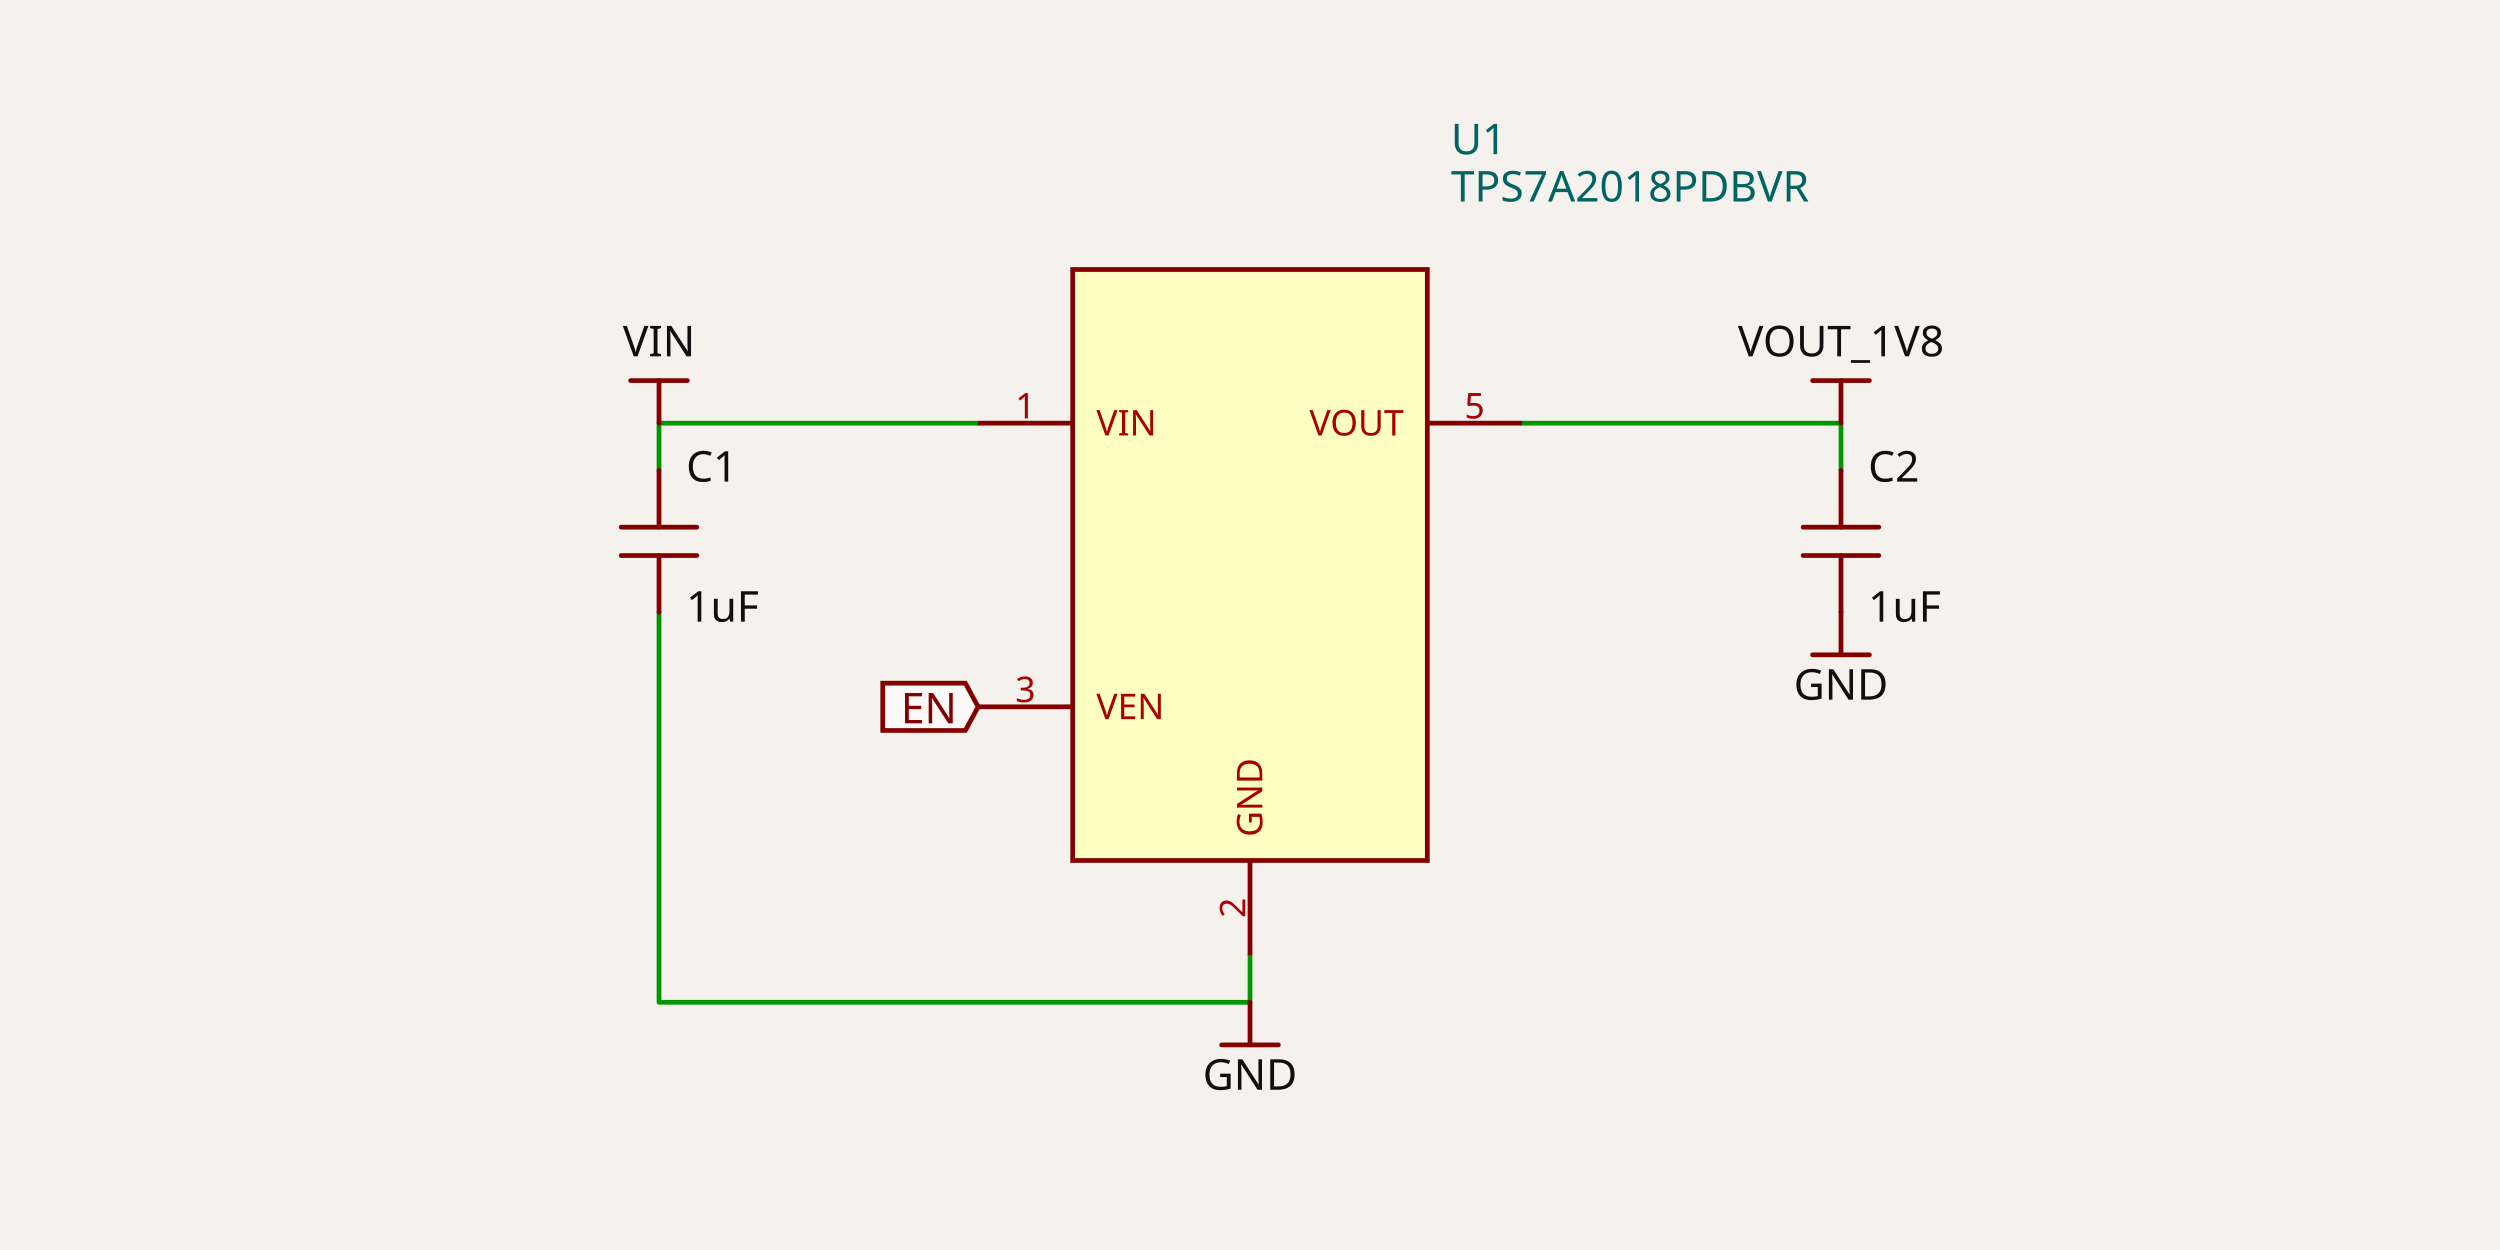
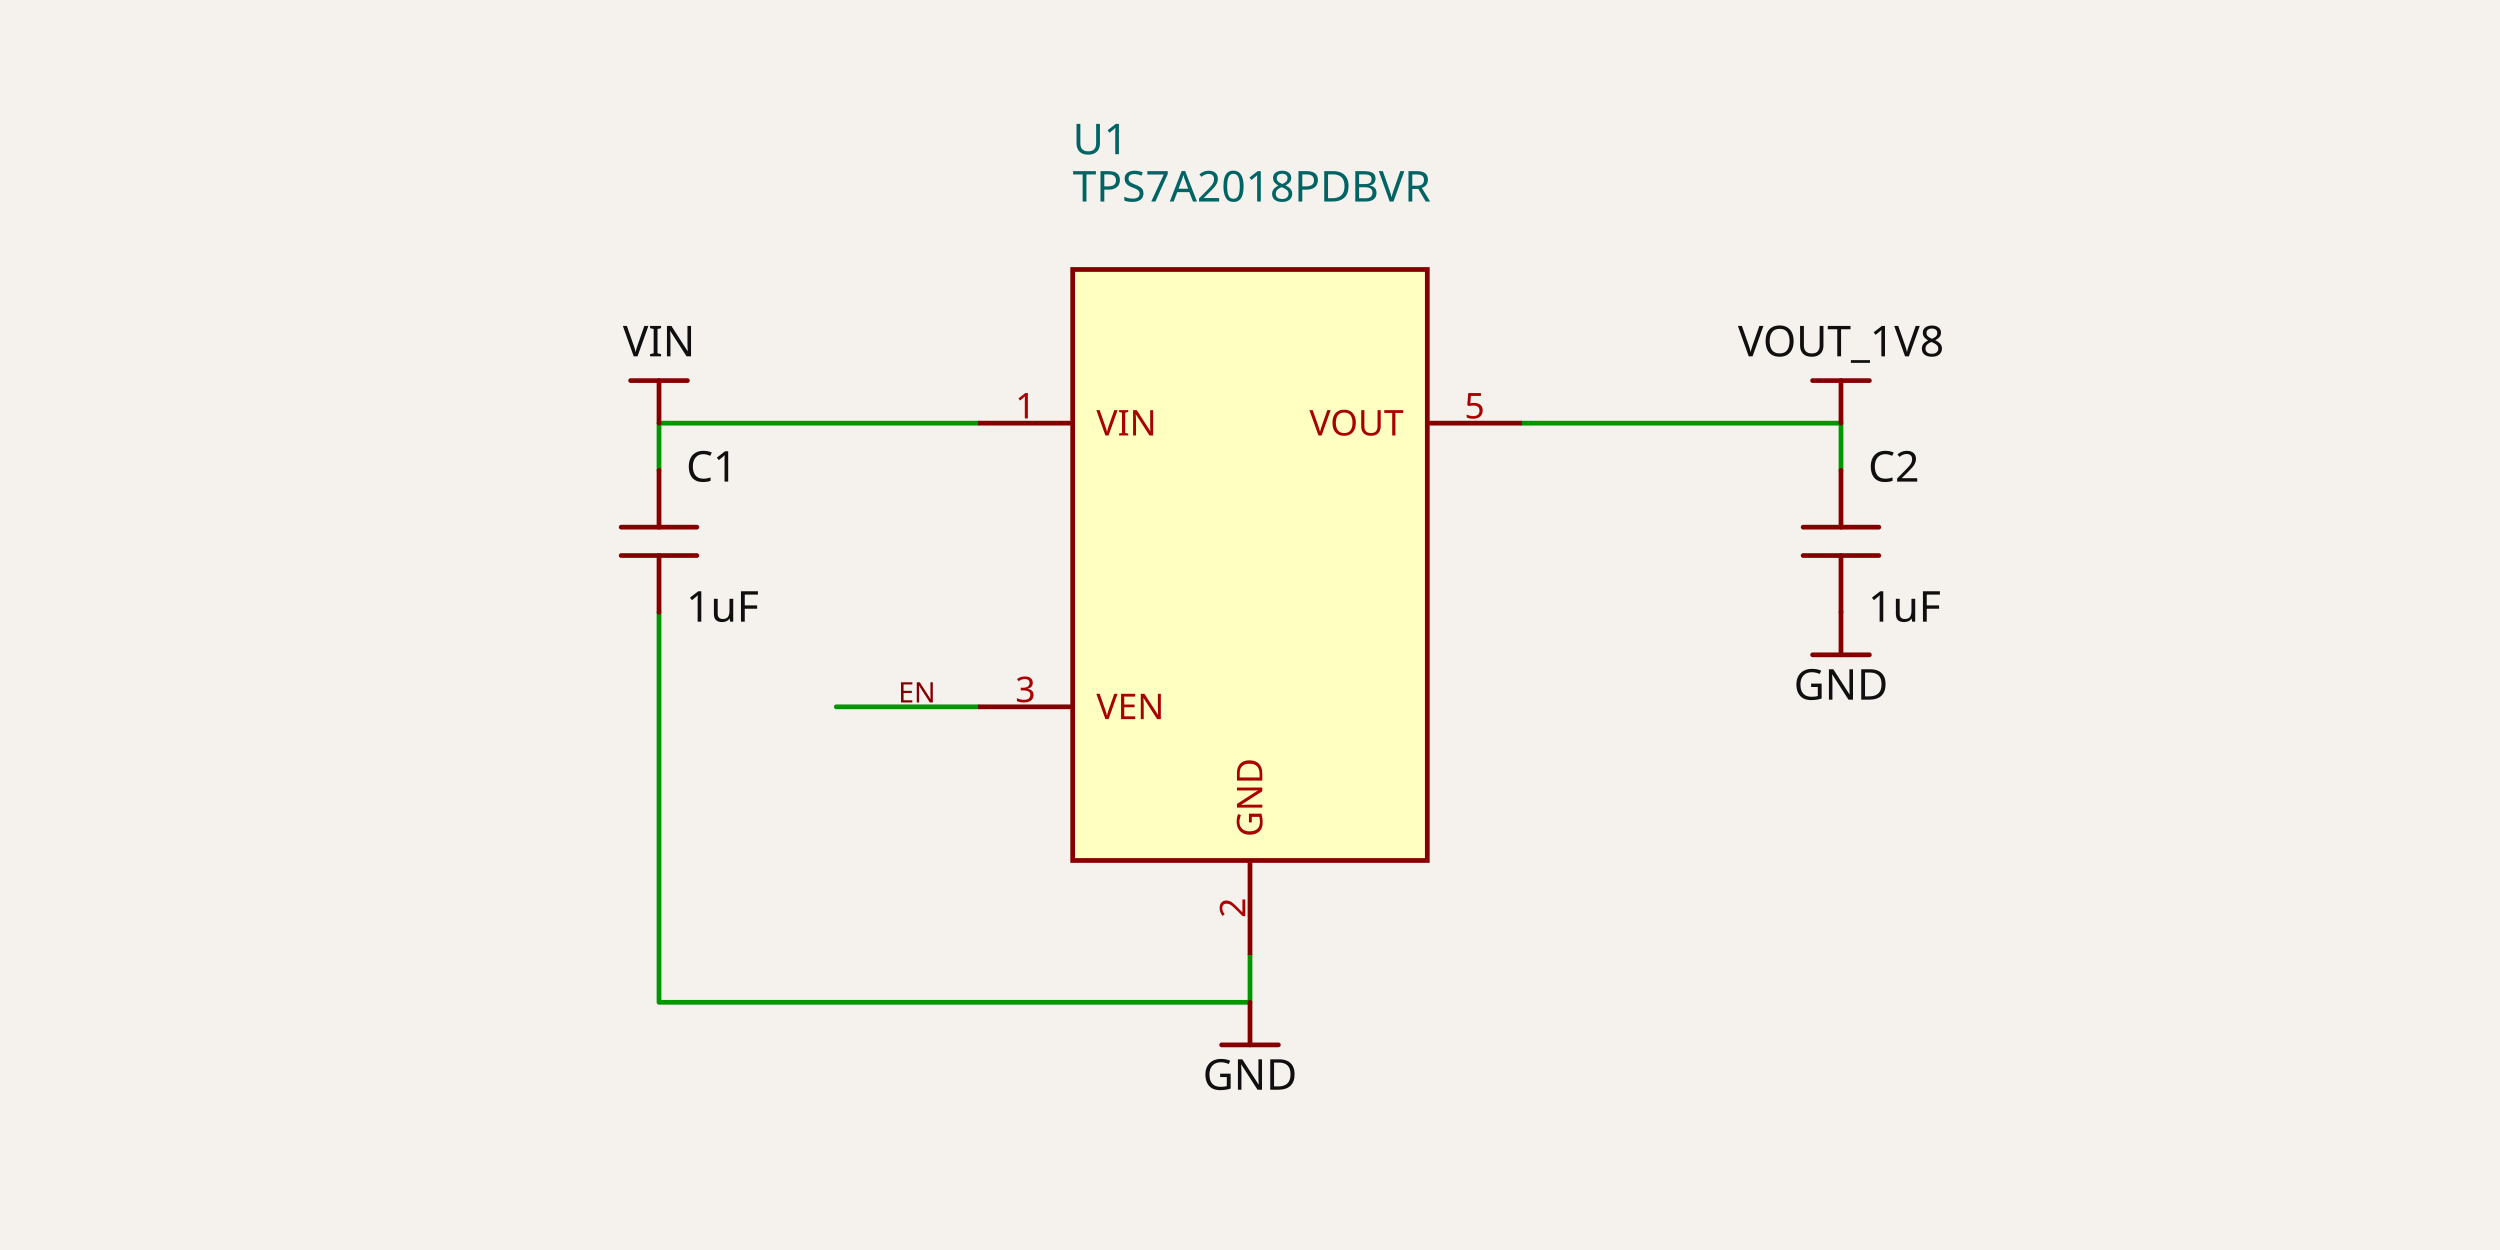
<svg xmlns="http://www.w3.org/2000/svg" class="tscircuit-schematic" width="1200" height="600" style="background-color: rgb(245, 241, 237)" data-real-to-screen-transform="matrix(113.4701699531,0,0,-113.4701699531,600,271.1937061879)">
  <style>
              .boundary { fill: rgb(245, 241, 237); }
              .schematic-boundary { fill: none; stroke: #fff; }
              .component { fill: none; stroke: rgb(132, 0, 0); }
              .chip { fill: rgb(255, 255, 194); stroke: rgb(132, 0, 0); }
              .component-pin { fill: none; stroke: rgb(132, 0, 0); }
              .text { font-family: sans-serif; fill: rgb(0, 150, 0); }
              .pin-number { fill: rgb(169, 0, 0); }
              .port-label { fill: rgb(0, 100, 100); }
              .component-name { fill: rgb(0, 100, 100); }
- 
+               
            </style>
  <rect class="boundary" x="0" y="0" width="1200" height="600" />
  <g class="trace sch-trace" data-layer="base" data-circuit-json-type="schematic_trace" data-schematic-trace-id="schematic_trace_0" data-subcircuit-connectivity-map-key="unnamedsubcircuitsubcircuit_source_group_0_connectivity_net0">
    <path d="M 469.509 203.112 L 316.325 203.112 L 316.325 216.728 L 316.325 225.806" class="trace-invisible-hover-outline sch-trace-hitbox" stroke="rgb(0, 150, 0)" fill="none" stroke-width="18.155px" stroke-linecap="round" opacity="0" stroke-linejoin="round" />
    <path class="sch-trace-path" d="M 469.509 203.112 L 316.325 203.112 L 316.325 216.728 L 316.325 225.806" stroke="rgb(0, 150, 0)" fill="none" stroke-width="2.269px" stroke-linecap="round" stroke-linejoin="round" />
  </g>
  <g class="trace sch-trace" data-layer="base" data-circuit-json-type="schematic_trace" data-schematic-trace-id="schematic_trace_1" data-subcircuit-connectivity-map-key="unnamedsubcircuitsubcircuit_source_group_0_connectivity_net3">
    <path d="M 730.491 203.112 L 883.675 203.112 L 883.675 216.728 L 883.675 225.806" class="trace-invisible-hover-outline sch-trace-hitbox" stroke="rgb(0, 150, 0)" fill="none" stroke-width="18.155px" stroke-linecap="round" opacity="0" stroke-linejoin="round" />
    <path class="sch-trace-path" d="M 730.491 203.112 L 883.675 203.112 L 883.675 216.728 L 883.675 225.806" stroke="rgb(0, 150, 0)" fill="none" stroke-width="2.269px" stroke-linecap="round" stroke-linejoin="round" />
  </g>
  <g class="trace sch-trace" data-layer="base" data-circuit-json-type="schematic_trace" data-schematic-trace-id="schematic_trace_2" data-subcircuit-connectivity-map-key="unnamedsubcircuitsubcircuit_source_group_0_connectivity_net1">
    <path d="M 600 458.419 L 600 481.114 L 316.325 481.114 L 316.325 302.965 L 316.325 293.888" class="trace-invisible-hover-outline sch-trace-hitbox" stroke="rgb(0, 150, 0)" fill="none" stroke-width="18.155px" stroke-linecap="round" opacity="0" stroke-linejoin="round" />
    <path class="sch-trace-path" d="M 600 458.419 L 600 481.114 L 316.325 481.114 L 316.325 302.965 L 316.325 293.888" stroke="rgb(0, 150, 0)" fill="none" stroke-width="2.269px" stroke-linecap="round" stroke-linejoin="round" />
  </g>
+   <g class="trace sch-trace" data-layer="base" data-circuit-json-type="schematic_trace" data-schematic-trace-id="schematic_trace_3" data-subcircuit-connectivity-map-key="unnamedsubcircuitsubcircuit_source_group_0_connectivity_net2">
+     <path d="M 469.509 339.276 L 401.427 339.276" class="trace-invisible-hover-outline sch-trace-hitbox" stroke="rgb(0, 150, 0)" fill="none" stroke-width="18.155px" stroke-linecap="round" opacity="0" stroke-linejoin="round" />
+     <path class="sch-trace-path" d="M 469.509 339.276 L 401.427 339.276" stroke="rgb(0, 150, 0)" fill="none" stroke-width="2.269px" stroke-linecap="round" stroke-linejoin="round" />
+   </g>
  <g class="trace-overlays sch-trace-overlays" data-layer="overlay" data-circuit-json-type="schematic_trace" data-schematic-trace-id="schematic_trace_0" data-subcircuit-connectivity-map-key="unnamedsubcircuitsubcircuit_source_group_0_connectivity_net0" />
  <g class="trace-overlays sch-trace-overlays" data-layer="overlay" data-circuit-json-type="schematic_trace" data-schematic-trace-id="schematic_trace_1" data-subcircuit-connectivity-map-key="unnamedsubcircuitsubcircuit_source_group_0_connectivity_net3" />
  <g class="trace-overlays sch-trace-overlays" data-layer="overlay" data-circuit-json-type="schematic_trace" data-schematic-trace-id="schematic_trace_2" data-subcircuit-connectivity-map-key="unnamedsubcircuitsubcircuit_source_group_0_connectivity_net1" />
+   <g class="trace-overlays sch-trace-overlays" data-layer="overlay" data-circuit-json-type="schematic_trace" data-schematic-trace-id="schematic_trace_3" data-subcircuit-connectivity-map-key="unnamedsubcircuitsubcircuit_source_group_0_connectivity_net2" />
  <g class="sch-component" data-circuit-json-type="schematic_component" data-schematic-component-id="schematic_component_0">
    <rect class="component chip sch-component-body" x="514.897" y="129.356" width="170.205" height="283.675" stroke-width="2.269px" fill="rgb(255, 255, 194)" stroke="rgb(132, 0, 0)" />
    <rect class="component-overlay sch-component-overlay" x="514.897" y="129.356" width="170.205" height="283.675" fill="transparent" />
-     <text class="sch-text" x="696.45" y="89.641" fill="#006464" text-anchor="start" dominant-baseline="middle" font-family="sans-serif" font-size="20.425px" transform="rotate(0, 696.4496, 89.64143)">TPS7A2018PDBVR</text>
-     <text class="sch-text" x="696.45" y="66.947" fill="#006464" text-anchor="start" dominant-baseline="middle" font-family="sans-serif" font-size="20.425px" transform="rotate(0, 696.4496, 66.9474)">U1</text>
+     <text class="sch-text" x="514.897" y="89.641" fill="#006464" text-anchor="start" dominant-baseline="middle" font-family="sans-serif" font-size="20.425px" transform="rotate(0, 514.8974, 89.64143)">TPS7A2018PDBVR</text>
+     <text class="sch-text" x="514.897" y="66.947" fill="#006464" text-anchor="start" dominant-baseline="middle" font-family="sans-serif" font-size="20.425px" transform="rotate(0, 514.8974, 66.9474)">U1</text>
    <line class="component-pin sch-component-pin sch-port-line" x1="514.897" y1="203.112" x2="469.509" y2="203.112" stroke-width="2.269px" />
    <g class="sch-port" data-schematic-port-id="source_port_0">
      <rect x="467.24" y="200.842" width="4.539" height="4.539" opacity="0" />
    </g>
    <text class="pin-number sch-pin-number" x="492.203" y="200.842" style="font-family: sans-serif;" fill="rgb(169, 0, 0)" text-anchor="middle" dominant-baseline="auto" font-size="17.021px" transform="">1</text>
    <text class="pin-number sch-pin-label" x="526.244" y="203.112" style="font-family: sans-serif;" fill="rgb(169, 0, 0)" text-anchor="start" dominant-baseline="middle" font-size="17.021px" transform="">VIN</text>
    <line class="component-pin sch-component-pin sch-port-line" x1="600" y1="413.031" x2="600" y2="458.419" stroke-width="2.269px" />
    <g class="sch-port" data-schematic-port-id="source_port_1">
      <rect x="597.731" y="456.15" width="4.539" height="4.539" opacity="0" />
    </g>
    <text class="pin-number sch-pin-number" x="597.731" y="435.725" style="font-family: sans-serif;" fill="rgb(169, 0, 0)" text-anchor="middle" dominant-baseline="auto" font-size="17.021px" transform="rotate(-90 597.7306 435.7255)">2</text>
    <text class="pin-number sch-pin-label" x="600" y="401.684" style="font-family: sans-serif;" fill="rgb(169, 0, 0)" text-anchor="start" dominant-baseline="middle" font-size="17.021px" transform="rotate(-90 600 401.6844)">GND</text>
    <line class="component-pin sch-component-pin sch-port-line" x1="514.897" y1="339.276" x2="469.509" y2="339.276" stroke-width="2.269px" />
    <g class="sch-port" data-schematic-port-id="source_port_2">
      <rect x="467.24" y="337.006" width="4.539" height="4.539" opacity="0" />
    </g>
    <text class="pin-number sch-pin-number" x="492.203" y="337.006" style="font-family: sans-serif;" fill="rgb(169, 0, 0)" text-anchor="middle" dominant-baseline="auto" font-size="17.021px" transform="">3</text>
    <text class="pin-number sch-pin-label" x="526.244" y="339.276" style="font-family: sans-serif;" fill="rgb(169, 0, 0)" text-anchor="start" dominant-baseline="middle" font-size="17.021px" transform="">VEN</text>
    <line class="component-pin sch-component-pin sch-port-line" x1="685.103" y1="203.112" x2="730.491" y2="203.112" stroke-width="2.269px" />
    <g class="sch-port" data-schematic-port-id="source_port_4">
      <rect x="728.221" y="200.842" width="4.539" height="4.539" opacity="0" />
    </g>
    <text class="pin-number sch-pin-number" x="707.797" y="200.842" style="font-family: sans-serif;" fill="rgb(169, 0, 0)" text-anchor="middle" dominant-baseline="auto" font-size="17.021px" transform="">5</text>
    <text class="pin-number sch-pin-label" x="673.756" y="203.112" style="font-family: sans-serif;" fill="rgb(169, 0, 0)" text-anchor="end" dominant-baseline="middle" font-size="17.021px" transform="">VOUT</text>
  </g>
  <g class="sch-component" data-circuit-json-type="schematic_component" data-schematic-component-id="schematic_component_1">
    <rect class="component-overlay sch-component-overlay" x="298.167" y="225.806" width="36.315" height="68.082" fill="transparent" />
    <path class="sch-component-symbol-path" d="M 316.325 293.888 L 316.325 266.655" stroke="rgb(132, 0, 0)" fill="none" stroke-width="2.269px" stroke-linecap="round" />
    <path class="sch-component-symbol-path" d="M 316.325 253.038 L 316.325 225.806" stroke="rgb(132, 0, 0)" fill="none" stroke-width="2.269px" stroke-linecap="round" />
    <path class="sch-component-symbol-path" d="M 334.482 266.655 L 298.167 266.655" stroke="rgb(132, 0, 0)" fill="none" stroke-width="2.269px" stroke-linecap="round" />
    <path class="sch-component-symbol-path" d="M 334.482 253.038 L 298.167 253.038" stroke="rgb(132, 0, 0)" fill="none" stroke-width="2.269px" stroke-linecap="round" />
    <text class="sch-component-name sch-component-text" x="329.374" y="237.153" stroke="rgb(245, 241, 237)" stroke-width="2.269px" paint-order="stroke" fill="rgb(15, 15, 15)" font-family="sans-serif" text-anchor="start" dominant-baseline="ideographic" font-size="20.425px">C1</text>
    <text class="sch-component-text" x="329.374" y="282.541" fill="rgb(15, 15, 15)" font-family="sans-serif" text-anchor="start" dominant-baseline="hanging" font-size="20.425px">1uF</text>
  </g>
  <g class="sch-component" data-circuit-json-type="schematic_component" data-schematic-component-id="schematic_component_2">
    <rect class="component-overlay sch-component-overlay" x="865.518" y="225.806" width="36.315" height="68.082" fill="transparent" />
    <path class="sch-component-symbol-path" d="M 883.675 293.888 L 883.675 266.655" stroke="rgb(132, 0, 0)" fill="none" stroke-width="2.269px" stroke-linecap="round" />
    <path class="sch-component-symbol-path" d="M 883.675 253.038 L 883.675 225.806" stroke="rgb(132, 0, 0)" fill="none" stroke-width="2.269px" stroke-linecap="round" />
    <path class="sch-component-symbol-path" d="M 901.833 266.655 L 865.518 266.655" stroke="rgb(132, 0, 0)" fill="none" stroke-width="2.269px" stroke-linecap="round" />
    <path class="sch-component-symbol-path" d="M 901.833 253.038 L 865.518 253.038" stroke="rgb(132, 0, 0)" fill="none" stroke-width="2.269px" stroke-linecap="round" />
    <text class="sch-component-name sch-component-text" x="896.724" y="237.153" stroke="rgb(245, 241, 237)" stroke-width="2.269px" paint-order="stroke" fill="rgb(15, 15, 15)" font-family="sans-serif" text-anchor="start" dominant-baseline="ideographic" font-size="20.425px">C2</text>
    <text class="sch-component-text" x="896.724" y="282.541" fill="rgb(15, 15, 15)" font-family="sans-serif" text-anchor="start" dominant-baseline="hanging" font-size="20.425px">1uF</text>
  </g>
  <g class="schematic-port-hover sch-port-hover" data-schematic-port-id="source_port_0">
    <circle cx="469.509" cy="203.112" r="4.539" fill="red" opacity="0" />
  </g>
  <g class="schematic-port-hover sch-port-hover" data-schematic-port-id="source_port_1">
    <circle cx="600" cy="458.419" r="4.539" fill="red" opacity="0" />
  </g>
  <g class="schematic-port-hover sch-port-hover" data-schematic-port-id="source_port_2">
    <circle cx="469.509" cy="339.276" r="4.539" fill="red" opacity="0" />
  </g>
  <g class="schematic-port-hover sch-port-hover" data-schematic-port-id="source_port_4">
    <circle cx="730.491" cy="203.112" r="4.539" fill="red" opacity="0" />
  </g>
  <g class="schematic-port-hover sch-port-hover" data-schematic-port-id="source_port_5">
    <circle cx="316.325" cy="225.806" r="4.539" fill="red" opacity="0" />
  </g>
  <g class="schematic-port-hover sch-port-hover" data-schematic-port-id="source_port_6">
    <circle cx="316.325" cy="293.888" r="4.539" fill="red" opacity="0" />
  </g>
  <g class="schematic-port-hover sch-port-hover" data-schematic-port-id="source_port_7">
    <circle cx="883.675" cy="225.806" r="4.539" fill="red" opacity="0" />
  </g>
  <g class="schematic-port-hover sch-port-hover" data-schematic-port-id="source_port_8">
    <circle cx="883.675" cy="293.888" r="4.539" fill="red" opacity="0" />
  </g>
  <rect class="component-overlay sch-component-overlay sch-net-label-overlay" data-circuit-json-type="schematic_net_label" data-schematic-net-label-id="schematic_net_label_0" x="302.708" y="182.687" width="27.233" height="20.425" fill="transparent" />
  <path class="sch-net-label-symbol-path" data-circuit-json-type="schematic_net_label" data-schematic-net-label-id="schematic_net_label_0" d="M 329.941 182.687 L 302.708 182.687" stroke="rgb(132, 0, 0)" fill="none" stroke-width="2.269px" stroke-linecap="round" />
  <path class="sch-net-label-symbol-path" data-circuit-json-type="schematic_net_label" data-schematic-net-label-id="schematic_net_label_0" d="M 316.325 182.687 L 316.325 203.112" stroke="rgb(132, 0, 0)" fill="none" stroke-width="2.269px" stroke-linecap="round" />
  <text class="sch-net-label-symbol-text" data-circuit-json-type="schematic_net_label" data-schematic-net-label-id="schematic_net_label_0" x="316.325" y="177.013" fill="rgb(15, 15, 15)" font-family="sans-serif" text-anchor="middle" dominant-baseline="ideographic" font-size="20.425px">VIN</text>
  <rect class="component-overlay sch-component-overlay sch-net-label-overlay" data-circuit-json-type="schematic_net_label" data-schematic-net-label-id="schematic_net_label_1" x="586.384" y="481.114" width="27.233" height="20.425" fill="transparent" />
  <path class="sch-net-label-symbol-path" data-circuit-json-type="schematic_net_label" data-schematic-net-label-id="schematic_net_label_1" d="M 586.384 501.538 L 613.616 501.538" stroke="rgb(132, 0, 0)" fill="none" stroke-width="2.269px" stroke-linecap="round" />
  <path class="sch-net-label-symbol-path" data-circuit-json-type="schematic_net_label" data-schematic-net-label-id="schematic_net_label_1" d="M 600 501.538 L 600 481.114" stroke="rgb(132, 0, 0)" fill="none" stroke-width="2.269px" stroke-linecap="round" />
  <text class="sch-net-label-symbol-text" data-circuit-json-type="schematic_net_label" data-schematic-net-label-id="schematic_net_label_1" x="600" y="507.212" fill="rgb(15, 15, 15)" font-family="sans-serif" text-anchor="middle" dominant-baseline="hanging" font-size="20.425px">GND</text>
  <rect class="component-overlay sch-component-overlay sch-net-label-overlay" data-circuit-json-type="schematic_net_label" data-schematic-net-label-id="schematic_net_label_2" x="870.059" y="293.888" width="27.233" height="20.425" fill="transparent" />
  <path class="sch-net-label-symbol-path" data-circuit-json-type="schematic_net_label" data-schematic-net-label-id="schematic_net_label_2" d="M 870.059 314.312 L 897.292 314.312" stroke="rgb(132, 0, 0)" fill="none" stroke-width="2.269px" stroke-linecap="round" />
  <path class="sch-net-label-symbol-path" data-circuit-json-type="schematic_net_label" data-schematic-net-label-id="schematic_net_label_2" d="M 883.675 314.312 L 883.675 293.888" stroke="rgb(132, 0, 0)" fill="none" stroke-width="2.269px" stroke-linecap="round" />
  <text class="sch-net-label-symbol-text" data-circuit-json-type="schematic_net_label" data-schematic-net-label-id="schematic_net_label_2" x="883.675" y="319.986" fill="rgb(15, 15, 15)" font-family="sans-serif" text-anchor="middle" dominant-baseline="hanging" font-size="20.425px">GND</text>
-   <path class="net-label sch-net-label" data-circuit-json-type="schematic_net_label" data-schematic-net-label-id="schematic_net_label_3" d="     M 469.509,339.276     L 463.382,350.623     L 423.713,350.623     L 423.713,327.929     L 463.382,327.929     Z   " fill="rgba(255, 255, 255, 0.6)" stroke="rgb(132, 0, 0)" stroke-width="2.269px" />
-   <text class="net-label-text sch-net-label-text" data-circuit-json-type="schematic_net_label" data-schematic-net-label-id="schematic_net_label_3" x="459.297" y="339.276" fill="rgb(132, 0, 0)" text-anchor="end" dominant-baseline="central" font-family="sans-serif" font-variant-numeric="tabular-nums" font-size="20.425px" transform="">EN</text>
-   <rect class="component-overlay sch-component-overlay sch-net-label-overlay" data-circuit-json-type="schematic_net_label" data-schematic-net-label-id="schematic_net_label_4" x="870.059" y="182.687" width="27.233" height="20.425" fill="transparent" />
-   <path class="sch-net-label-symbol-path" data-circuit-json-type="schematic_net_label" data-schematic-net-label-id="schematic_net_label_4" d="M 897.292 182.687 L 870.059 182.687" stroke="rgb(132, 0, 0)" fill="none" stroke-width="2.269px" stroke-linecap="round" />
-   <path class="sch-net-label-symbol-path" data-circuit-json-type="schematic_net_label" data-schematic-net-label-id="schematic_net_label_4" d="M 883.675 182.687 L 883.675 203.112" stroke="rgb(132, 0, 0)" fill="none" stroke-width="2.269px" stroke-linecap="round" />
-   <text class="sch-net-label-symbol-text" data-circuit-json-type="schematic_net_label" data-schematic-net-label-id="schematic_net_label_4" x="883.675" y="177.013" fill="rgb(15, 15, 15)" font-family="sans-serif" text-anchor="middle" dominant-baseline="ideographic" font-size="20.425px">VOUT_1V8</text>
+   <rect class="component-overlay sch-component-overlay sch-net-label-overlay" data-circuit-json-type="schematic_net_label" data-schematic-net-label-id="schematic_net_label_3" x="870.059" y="182.687" width="27.233" height="20.425" fill="transparent" />
+   <path class="sch-net-label-symbol-path" data-circuit-json-type="schematic_net_label" data-schematic-net-label-id="schematic_net_label_3" d="M 897.292 182.687 L 870.059 182.687" stroke="rgb(132, 0, 0)" fill="none" stroke-width="2.269px" stroke-linecap="round" />
+   <path class="sch-net-label-symbol-path" data-circuit-json-type="schematic_net_label" data-schematic-net-label-id="schematic_net_label_3" d="M 883.675 182.687 L 883.675 203.112" stroke="rgb(132, 0, 0)" fill="none" stroke-width="2.269px" stroke-linecap="round" />
+   <text class="sch-net-label-symbol-text" data-circuit-json-type="schematic_net_label" data-schematic-net-label-id="schematic_net_label_3" x="883.675" y="177.013" fill="rgb(15, 15, 15)" font-family="sans-serif" text-anchor="middle" dominant-baseline="ideographic" font-size="20.425px">VOUT_1V8</text>
+   <text class="sch-text" x="449.085" y="332.468" fill="rgb(132, 0, 0)" text-anchor="end" dominant-baseline="middle" font-family="sans-serif" font-size="13.616px" transform="rotate(0, 449.0847, 332.4676)">EN</text>
</svg>
